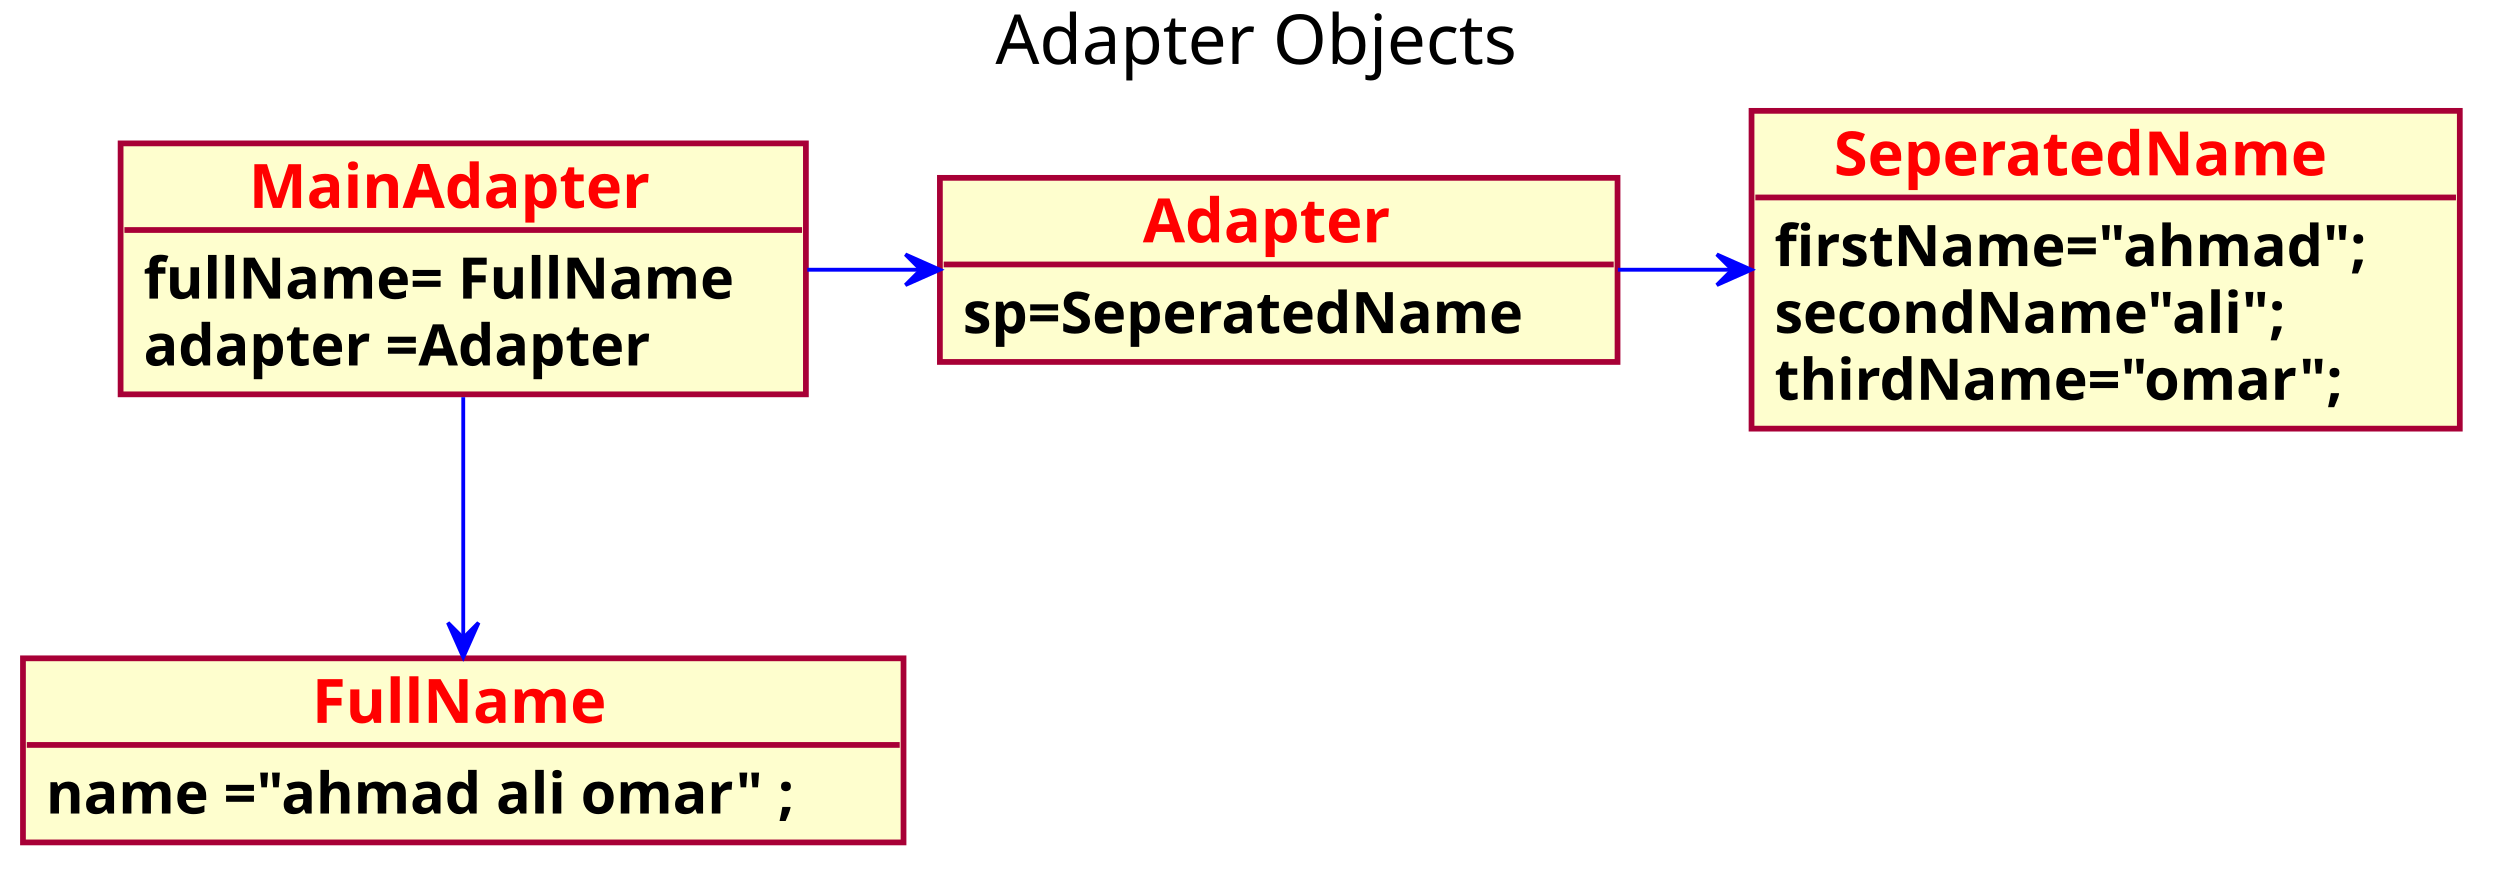
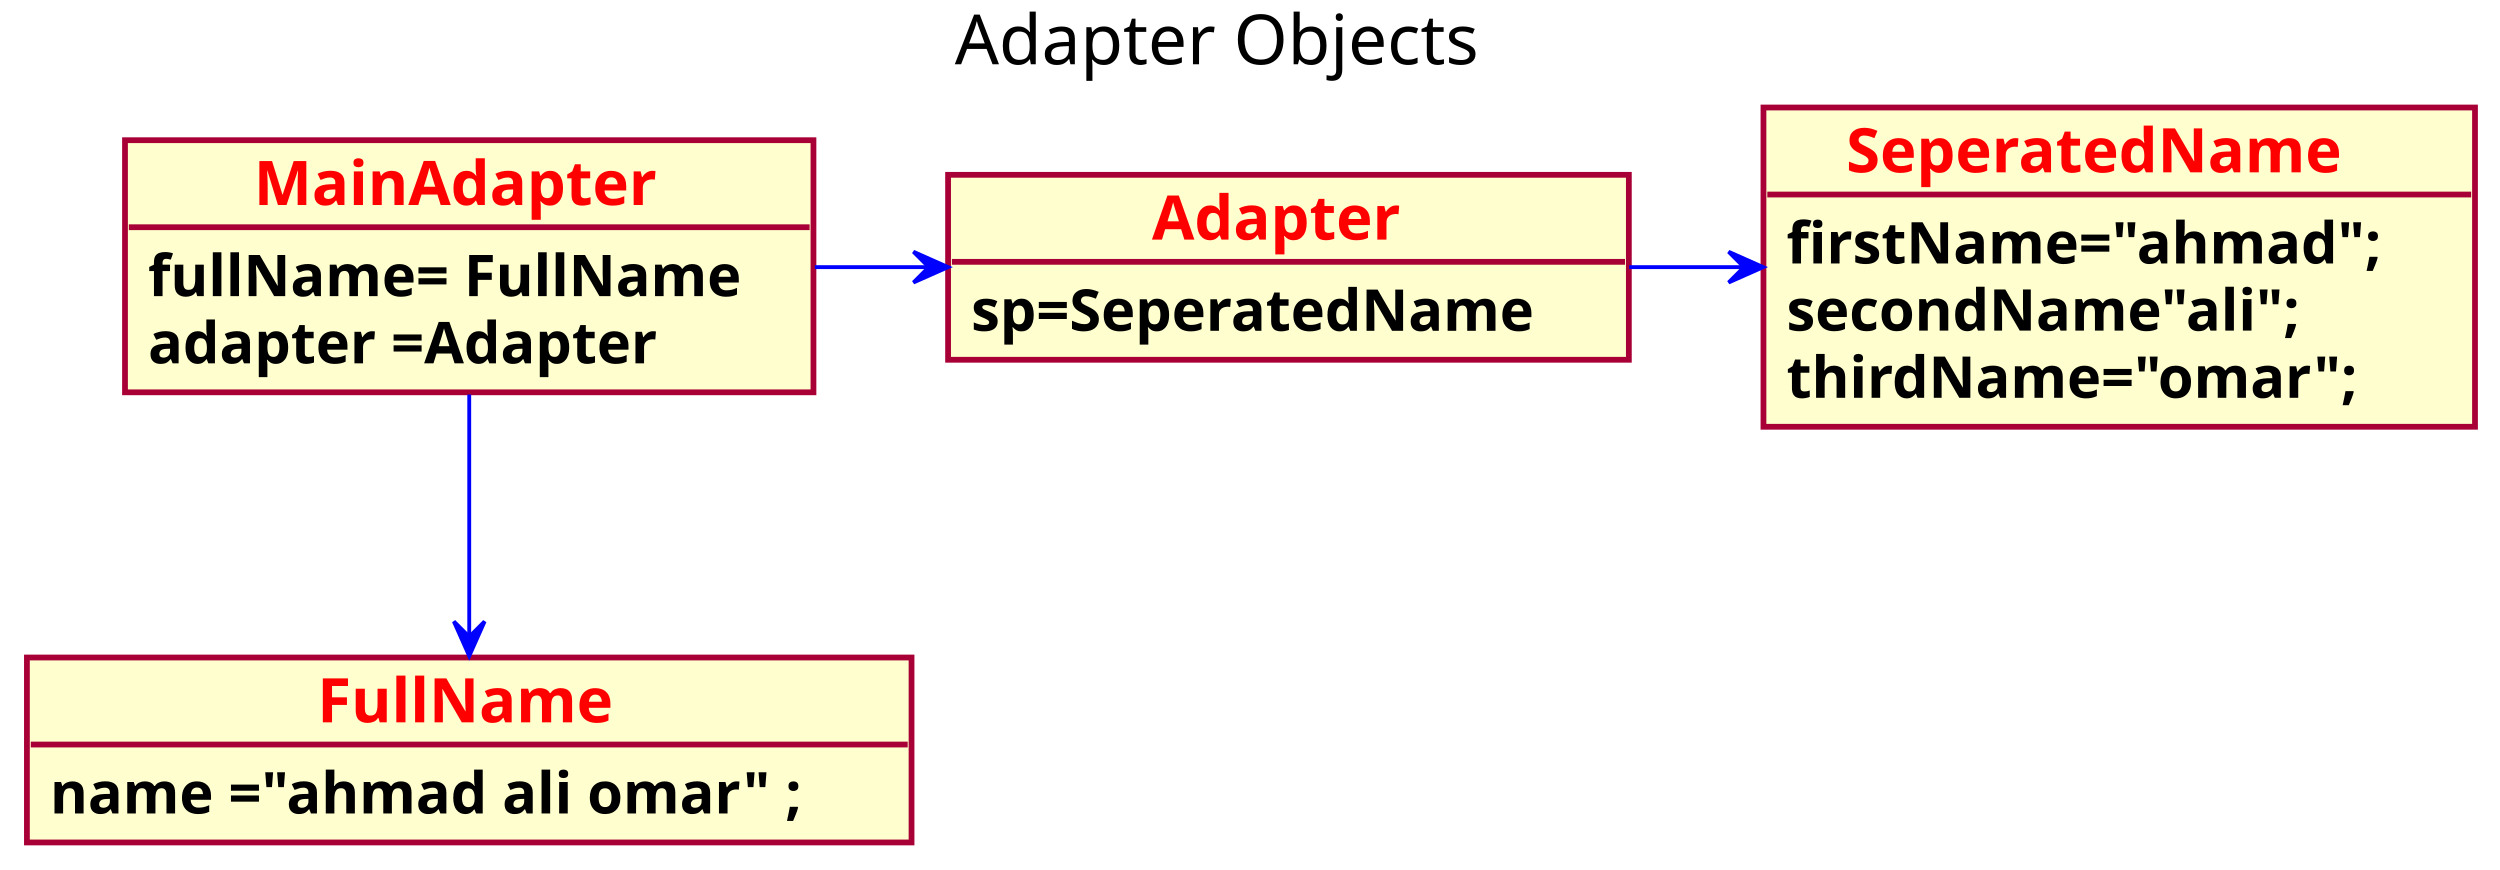
- <svg xmlns="http://www.w3.org/2000/svg" contentScriptType="application/ecmascript" contentStyleType="text/css" height="231px" preserveAspectRatio="none" style="width:653px;height:231px;background:#87CEFA;" version="1.1" viewBox="0 0 653 231" width="653px" zoomAndPan="magnify">
+ <svg xmlns="http://www.w3.org/2000/svg" contentScriptType="application/ecmascript" contentStyleType="text/css" height="226px" preserveAspectRatio="none" style="width:650px;height:226px;background:#87CEFA;" version="1.1" viewBox="0 0 650 226" width="650px" zoomAndPan="magnify">
  <defs />
  <g>
-     <text fill="#000000" font-family="sans-serif" font-size="18" lengthAdjust="spacingAndGlyphs" textLength="141" x="260" y="16.708">Adapter Objects</text>
-     <rect fill="#FEFECE" height="65.547" style="stroke: #A80036; stroke-width: 1.5;" width="179" x="31.5" y="37.453" />
-     <text fill="#FF0000" font-family="sans-serif" font-size="16" font-weight="bold" lengthAdjust="spacingAndGlyphs" textLength="112" x="65" y="54.305">MainAdapter</text>
-     <line style="stroke: #A80036; stroke-width: 1.5;" x1="32.5" x2="209.5" y1="60.078" y2="60.078" />
-     <text fill="#000000" font-family="sans-serif" font-size="15" font-weight="bold" lengthAdjust="spacingAndGlyphs" textLength="167" x="37.5" y="78.001">fullName= FullName</text>
-     <text fill="#000000" font-family="sans-serif" font-size="15" font-weight="bold" lengthAdjust="spacingAndGlyphs" textLength="147" x="37.5" y="95.462">adapter =Adapter</text>
-     <rect fill="#FEFECE" height="48.086" style="stroke: #A80036; stroke-width: 1.5;" width="177" x="245.5" y="46.453" />
-     <text fill="#FF0000" font-family="sans-serif" font-size="16" font-weight="bold" lengthAdjust="spacingAndGlyphs" textLength="71" x="298.5" y="63.305">Adapter</text>
-     <line style="stroke: #A80036; stroke-width: 1.5;" x1="246.5" x2="421.5" y1="69.078" y2="69.078" />
-     <text fill="#000000" font-family="sans-serif" font-size="15" font-weight="bold" lengthAdjust="spacingAndGlyphs" textLength="165" x="251.5" y="87.001">sp=SeperatedName</text>
-     <rect fill="#FEFECE" height="83.008" style="stroke: #A80036; stroke-width: 1.5;" width="185" x="457.5" y="28.953" />
-     <text fill="#FF0000" font-family="sans-serif" font-size="16" font-weight="bold" lengthAdjust="spacingAndGlyphs" textLength="142" x="479" y="45.805">SeperatedName</text>
-     <line style="stroke: #A80036; stroke-width: 1.5;" x1="458.5" x2="641.5" y1="51.578" y2="51.578" />
-     <text fill="#000000" font-family="sans-serif" font-size="15" font-weight="bold" lengthAdjust="spacingAndGlyphs" textLength="173" x="463.5" y="69.501">firstName="ahmad";</text>
-     <text fill="#000000" font-family="sans-serif" font-size="15" font-weight="bold" lengthAdjust="spacingAndGlyphs" textLength="146" x="463.5" y="86.962">secondName"ali";</text>
-     <text fill="#000000" font-family="sans-serif" font-size="15" font-weight="bold" lengthAdjust="spacingAndGlyphs" textLength="164" x="463.5" y="104.423">thirdName="omar";</text>
-     <rect fill="#FEFECE" height="48.086" style="stroke: #A80036; stroke-width: 1.5;" width="230" x="6" y="171.953" />
-     <text fill="#FF0000" font-family="sans-serif" font-size="16" font-weight="bold" lengthAdjust="spacingAndGlyphs" textLength="79" x="81.5" y="188.805">FullName</text>
-     <line style="stroke: #A80036; stroke-width: 1.5;" x1="7" x2="235" y1="194.578" y2="194.578" />
-     <text fill="#000000" font-family="sans-serif" font-size="15" font-weight="bold" lengthAdjust="spacingAndGlyphs" textLength="218" x="12" y="212.501">name ="ahmad ali omar" ;</text>
-     <path d="M210.859,70.453 C220.69,70.453 230.521,70.453 240.352,70.453 " fill="none" id="MainAdapter-Adapter" style="stroke: #0000FF; stroke-width: 1.0;" />
-     <polygon fill="#0000FF" points="245.493,70.453,236.493,66.453,240.493,70.453,236.493,74.453,245.493,70.453" style="stroke: #0000FF; stroke-width: 1.0;" />
-     <path d="M422.594,70.453 C432.483,70.453 442.371,70.453 452.26,70.453 " fill="none" id="Adapter-SeperatedName" style="stroke: #0000FF; stroke-width: 1.0;" />
-     <polygon fill="#0000FF" points="457.431,70.453,448.431,66.453,452.431,70.453,448.431,74.453,457.431,70.453" style="stroke: #0000FF; stroke-width: 1.0;" />
-     <path d="M121,103.755 C121,123.27 121,147.699 121,166.507 " fill="none" id="MainAdapter-FullName" style="stroke: #0000FF; stroke-width: 1.0;" />
-     <polygon fill="#0000FF" points="121,171.654,125,162.654,121,166.654,117,162.654,121,171.654" style="stroke: #0000FF; stroke-width: 1.0;" />
+     <text fill="#000000" font-family="sans-serif" font-size="18" lengthAdjust="spacingAndGlyphs" textLength="141" x="248.25" y="16.708">Adapter Objects</text>
+     <rect fill="#FEFECE" height="65.547" style="stroke: #A80036; stroke-width: 1.5;" width="179" x="32.5" y="36.453" />
+     <text fill="#FF0000" font-family="sans-serif" font-size="16" font-weight="bold" lengthAdjust="spacingAndGlyphs" textLength="112" x="66" y="53.305">MainAdapter</text>
+     <line style="stroke: #A80036; stroke-width: 1.5;" x1="33.5" x2="210.5" y1="59.078" y2="59.078" />
+     <text fill="#000000" font-family="sans-serif" font-size="15" font-weight="bold" lengthAdjust="spacingAndGlyphs" textLength="167" x="38.5" y="77.001">fullName= FullName</text>
+     <text fill="#000000" font-family="sans-serif" font-size="15" font-weight="bold" lengthAdjust="spacingAndGlyphs" textLength="147" x="38.5" y="94.462">adapter =Adapter</text>
+     <rect fill="#FEFECE" height="48.086" style="stroke: #A80036; stroke-width: 1.5;" width="177" x="246.5" y="45.453" />
+     <text fill="#FF0000" font-family="sans-serif" font-size="16" font-weight="bold" lengthAdjust="spacingAndGlyphs" textLength="71" x="299.5" y="62.305">Adapter</text>
+     <line style="stroke: #A80036; stroke-width: 1.5;" x1="247.5" x2="422.5" y1="68.078" y2="68.078" />
+     <text fill="#000000" font-family="sans-serif" font-size="15" font-weight="bold" lengthAdjust="spacingAndGlyphs" textLength="165" x="252.5" y="86.001">sp=SeperatedName</text>
+     <rect fill="#FEFECE" height="83.008" style="stroke: #A80036; stroke-width: 1.5;" width="185" x="458.5" y="27.953" />
+     <text fill="#FF0000" font-family="sans-serif" font-size="16" font-weight="bold" lengthAdjust="spacingAndGlyphs" textLength="142" x="480" y="44.805">SeperatedName</text>
+     <line style="stroke: #A80036; stroke-width: 1.5;" x1="459.5" x2="642.5" y1="50.578" y2="50.578" />
+     <text fill="#000000" font-family="sans-serif" font-size="15" font-weight="bold" lengthAdjust="spacingAndGlyphs" textLength="173" x="464.5" y="68.501">firstName="ahmad";</text>
+     <text fill="#000000" font-family="sans-serif" font-size="15" font-weight="bold" lengthAdjust="spacingAndGlyphs" textLength="146" x="464.5" y="85.962">secondName"ali";</text>
+     <text fill="#000000" font-family="sans-serif" font-size="15" font-weight="bold" lengthAdjust="spacingAndGlyphs" textLength="164" x="464.5" y="103.423">thirdName="omar";</text>
+     <rect fill="#FEFECE" height="48.086" style="stroke: #A80036; stroke-width: 1.5;" width="230" x="7" y="170.953" />
+     <text fill="#FF0000" font-family="sans-serif" font-size="16" font-weight="bold" lengthAdjust="spacingAndGlyphs" textLength="79" x="82.5" y="187.805">FullName</text>
+     <line style="stroke: #A80036; stroke-width: 1.5;" x1="8" x2="236" y1="193.578" y2="193.578" />
+     <text fill="#000000" font-family="sans-serif" font-size="15" font-weight="bold" lengthAdjust="spacingAndGlyphs" textLength="218" x="13" y="211.501">name ="ahmad ali omar" ;</text>
+     <path codeLine="18" d="M211.86,69.453 C221.69,69.453 231.52,69.453 241.35,69.453 " fill="none" id="MainAdapter-to-Adapter" style="stroke: #0000FF; stroke-width: 1.0;" />
+     <polygon fill="#0000FF" points="246.49,69.453,237.49,65.453,241.49,69.453,237.49,73.453,246.49,69.453" style="stroke: #0000FF; stroke-width: 1.0;" />
+     <path codeLine="19" d="M423.59,69.453 C433.48,69.453 443.37,69.453 453.26,69.453 " fill="none" id="Adapter-to-SeperatedName" style="stroke: #0000FF; stroke-width: 1.0;" />
+     <polygon fill="#0000FF" points="458.43,69.453,449.43,65.453,453.43,69.453,449.43,73.453,458.43,69.453" style="stroke: #0000FF; stroke-width: 1.0;" />
+     <path codeLine="20" d="M122,102.583 C122,122.043 122,146.663 122,165.443 " fill="none" id="MainAdapter-to-FullName" style="stroke: #0000FF; stroke-width: 1.0;" />
+     <polygon fill="#0000FF" points="122,170.573,126,161.573,122,165.573,118,161.573,122,170.573" style="stroke: #0000FF; stroke-width: 1.0;" />
  </g>
</svg>
